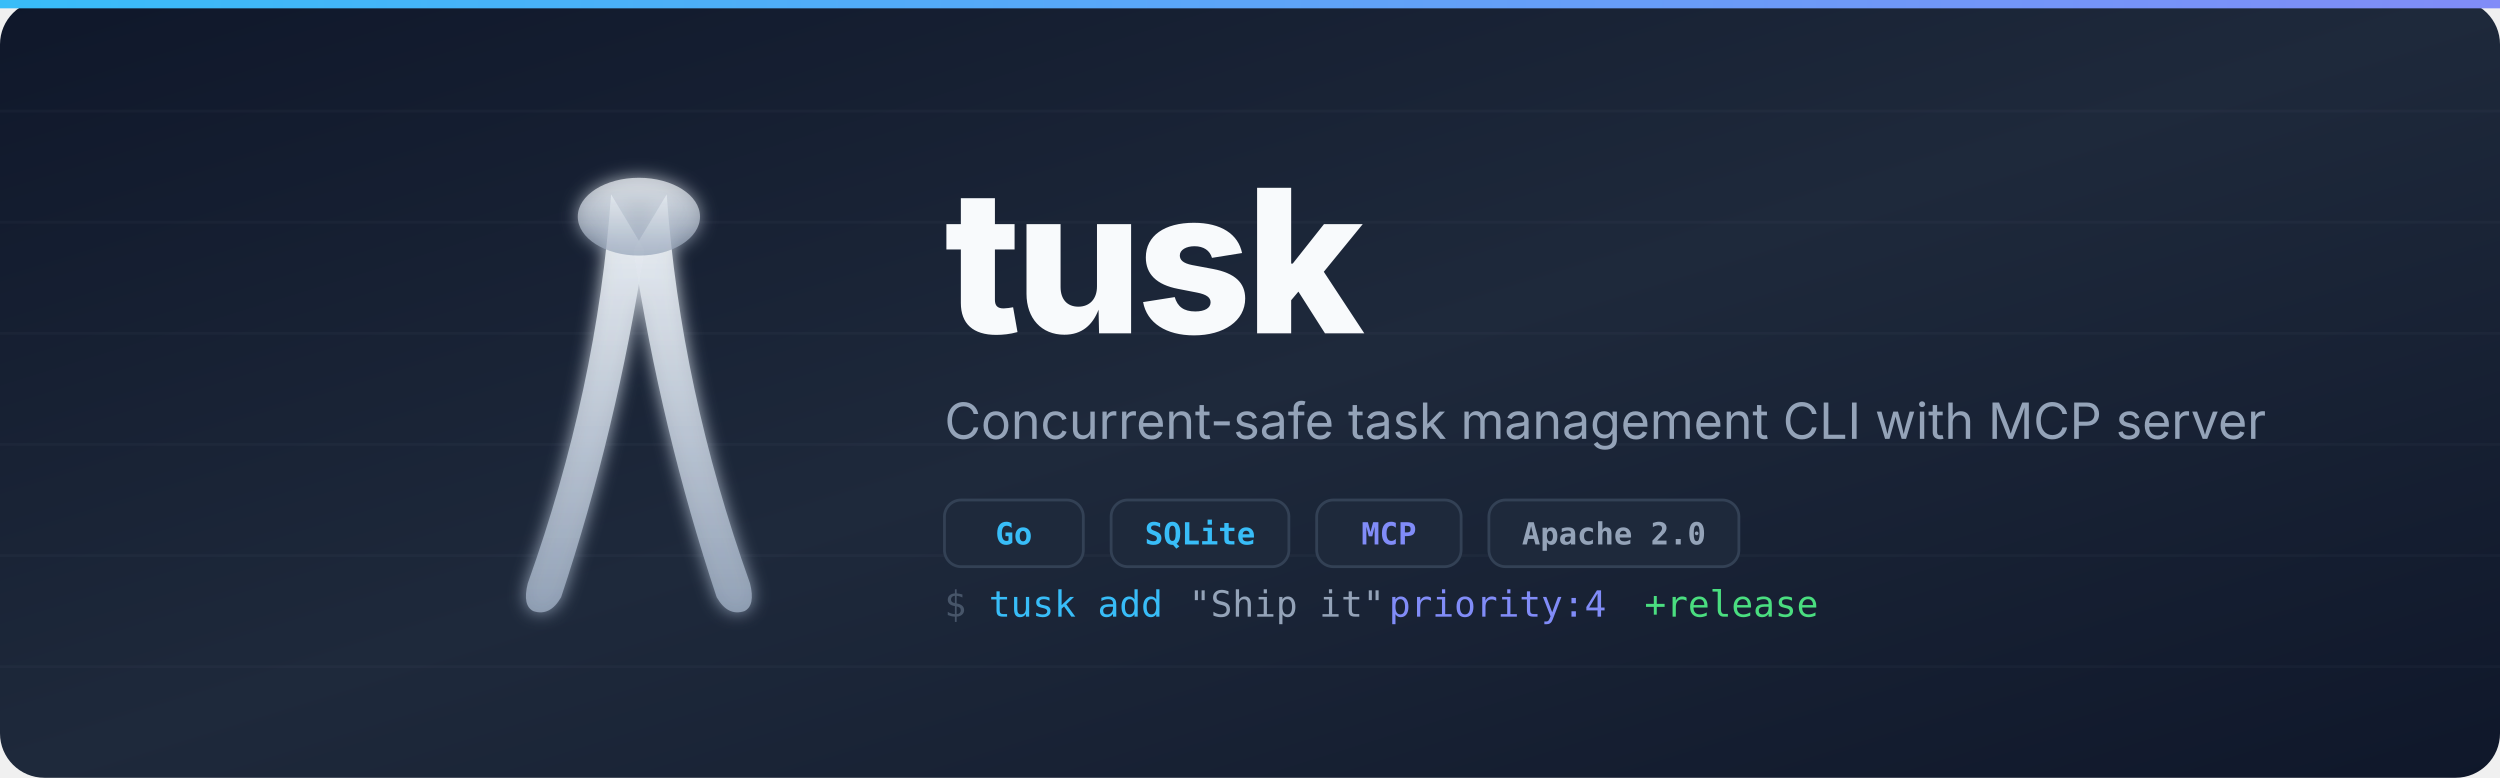
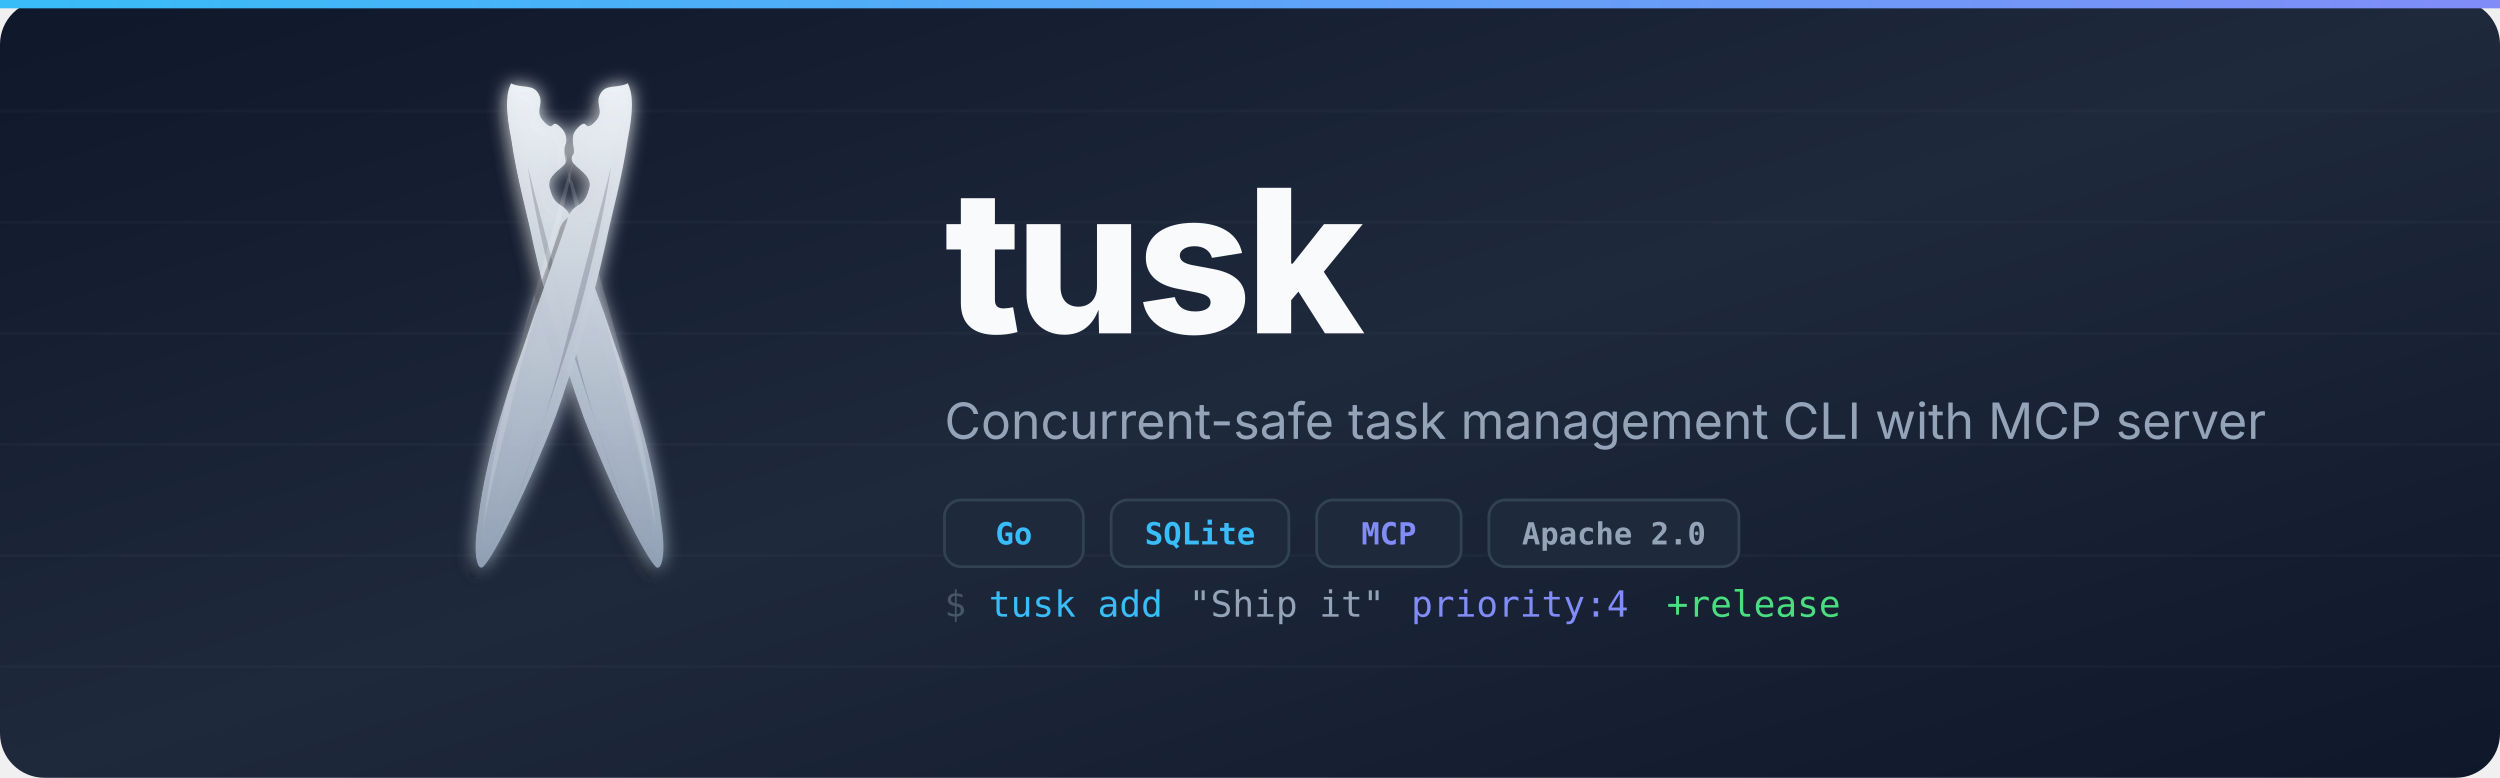
<svg xmlns="http://www.w3.org/2000/svg" viewBox="0 0 900 280" fill="none">
  <defs>
    <linearGradient id="bg" x1="0%" y1="0%" x2="100%" y2="100%">
      <stop offset="0%" style="stop-color:#0f172a" />
      <stop offset="50%" style="stop-color:#1e293b" />
      <stop offset="100%" style="stop-color:#0f172a" />
    </linearGradient>
    <linearGradient id="accent" x1="0%" y1="0%" x2="100%" y2="0%">
      <stop offset="0%" style="stop-color:#38bdf8" />
      <stop offset="100%" style="stop-color:#818cf8" />
    </linearGradient>
    <linearGradient id="tusk-grad" x1="0%" y1="0%" x2="0%" y2="100%">
      <stop offset="0%" style="stop-color:#f1f5f9" />
      <stop offset="100%" style="stop-color:#94a3b8" />
    </linearGradient>
    <filter id="glow">
      <feGaussianBlur stdDeviation="3" result="blur" />
      <feMerge>
        <feMergeNode in="blur" />
        <feMergeNode in="SourceGraphic" />
      </feMerge>
    </filter>
  </defs>
  <rect width="900" height="280" rx="16" fill="url(#bg)" />
  <g opacity="0.04" stroke="#94a3b8" stroke-width="1">
    <line x1="0" y1="40" x2="900" y2="40" />
    <line x1="0" y1="80" x2="900" y2="80" />
    <line x1="0" y1="120" x2="900" y2="120" />
    <line x1="0" y1="160" x2="900" y2="160" />
    <line x1="0" y1="200" x2="900" y2="200" />
    <line x1="0" y1="240" x2="900" y2="240" />
  </g>
  <rect x="0" y="0" width="900" height="3" rx="0" fill="url(#accent)" />
-   <g transform="translate(160, 60)" filter="url(#glow)">
-     <path d="M 60 10 Q 55 80, 30 150 Q 28 158, 32 160 Q 38 162, 42 155 Q 62 95, 72 30 Z" fill="url(#tusk-grad)" opacity="0.9" />
-     <path d="M 80 10 Q 85 80, 110 150 Q 112 158, 108 160 Q 102 162, 98 155 Q 78 95, 68 30 Z" fill="url(#tusk-grad)" opacity="0.9" />
-     <ellipse cx="70" cy="18" rx="22" ry="14" fill="url(#tusk-grad)" opacity="0.7" />
+   <g transform="translate(100, 30)" filter="url(#glow)">
+     <g transform="translate(70, 0) scale(-1, 1) translate(-70, 0)">
+       <path d="         M 56 0 C 52 2, 48 0, 46 4 C 44 8, 48 10, 44 14         C 40 18, 42 12, 38 16 C 34 20, 38 24, 36 26         C 34 30, 44 32, 42 38 C 40 46, 36 42, 34 50         C 30 62, 24 78, 18 96         C 10 118, 4 140, 2 158         C 0 170, 2 176, 4 174         C 8 170, 20 146, 30 120         C 38 98, 44 76, 48 58         C 50 48, 54 34, 56 20         C 58 10, 58 4, 56 0 Z       " fill="#000000" opacity="0.25" transform="translate(3,4)" />
+       <path d="         M 56 0 C 52 2, 48 0, 46 4 C 44 8, 48 10, 44 14         C 40 18, 42 12, 38 16 C 34 20, 38 24, 36 26         C 34 30, 44 32, 42 38 C 40 46, 36 42, 34 50         C 30 62, 24 78, 18 96         C 10 118, 4 140, 2 158         C 0 170, 2 176, 4 174         C 8 170, 20 146, 30 120         C 38 98, 44 76, 48 58         C 50 48, 54 34, 56 20         C 58 10, 58 4, 56 0 Z       " fill="url(#tusk-grad)" opacity="0.95" />
+       <path d="         M 38 22         C 34 34, 28 56, 20 84         C 12 112, 6 140, 4 160         C 6 148, 12 124, 18 100         C 26 72, 34 42, 38 22 Z       " fill="#ffffff" opacity="0.15" />
+       <path d="         M 50 30         C 48 44, 44 62, 38 84         C 30 108, 22 134, 14 156         C 20 140, 28 116, 34 92         C 40 68, 46 46, 50 30 Z       " fill="#0f172a" opacity="0.18" />
+     </g>
+     <g transform="translate(70, 0)">
+       <path d="         M 56 0 C 52 2, 48 0, 46 4 C 44 8, 48 10, 44 14         C 40 18, 42 12, 38 16 C 34 20, 38 24, 36 26         C 34 30, 44 32, 42 38 C 40 46, 36 42, 34 50         C 30 62, 24 78, 18 96         C 10 118, 4 140, 2 158         C 0 170, 2 176, 4 174         C 8 170, 20 146, 30 120         C 38 98, 44 76, 48 58         C 50 48, 54 34, 56 20         C 58 10, 58 4, 56 0 Z       " fill="#000000" opacity="0.25" transform="translate(-3,4)" />
+       <path d="         M 56 0 C 52 2, 48 0, 46 4 C 44 8, 48 10, 44 14         C 40 18, 42 12, 38 16 C 34 20, 38 24, 36 26         C 34 30, 44 32, 42 38 C 40 46, 36 42, 34 50         C 30 62, 24 78, 18 96         C 10 118, 4 140, 2 158         C 0 170, 2 176, 4 174         C 8 170, 20 146, 30 120         C 38 98, 44 76, 48 58         C 50 48, 54 34, 56 20         C 58 10, 58 4, 56 0 Z       " fill="url(#tusk-grad)" opacity="0.95" />
+       <path d="         M 38 22         C 34 34, 28 56, 20 84         C 12 112, 6 140, 4 160         C 6 148, 12 124, 18 100         C 26 72, 34 42, 38 22 Z       " fill="#ffffff" opacity="0.15" />
+       <path d="         M 50 30         C 48 44, 44 62, 38 84         C 30 108, 22 134, 14 156         C 20 140, 28 116, 34 92         C 40 68, 46 46, 50 30 Z       " fill="#0f172a" opacity="0.18" />
+     </g>
  </g>
  <text x="340" y="120" font-family="system-ui, -apple-system, 'Segoe UI', sans-serif" font-size="72" font-weight="800" letter-spacing="-2" fill="#f8fafc">tusk</text>
  <text x="340" y="158" font-family="system-ui, -apple-system, 'Segoe UI', sans-serif" font-size="18" font-weight="400" fill="#94a3b8">Concurrent-safe task management CLI with MCP server</text>
  <g transform="translate(340, 180)">
    <rect x="0" y="0" width="50" height="24" rx="6" fill="#1e293b" stroke="#334155" stroke-width="1" />
    <text x="25" y="16" font-family="ui-monospace, monospace" font-size="11" font-weight="600" fill="#38bdf8" text-anchor="middle">Go</text>
    <rect x="60" y="0" width="64" height="24" rx="6" fill="#1e293b" stroke="#334155" stroke-width="1" />
    <text x="92" y="16" font-family="ui-monospace, monospace" font-size="11" font-weight="600" fill="#38bdf8" text-anchor="middle">SQLite</text>
    <rect x="134" y="0" width="52" height="24" rx="6" fill="#1e293b" stroke="#334155" stroke-width="1" />
    <text x="160" y="16" font-family="ui-monospace, monospace" font-size="11" font-weight="600" fill="#818cf8" text-anchor="middle">MCP</text>
    <rect x="196" y="0" width="90" height="24" rx="6" fill="#1e293b" stroke="#334155" stroke-width="1" />
    <text x="241" y="16" font-family="ui-monospace, monospace" font-size="11" font-weight="600" fill="#94a3b8" text-anchor="middle">Apache 2.0</text>
  </g>
  <g transform="translate(340, 222)">
    <text font-family="ui-monospace, monospace" font-size="13" fill="#475569">$</text>
    <text x="16" font-family="ui-monospace, monospace" font-size="13" fill="#38bdf8">tusk add</text>
    <text x="88" font-family="ui-monospace, monospace" font-size="13" fill="#94a3b8">"Ship it"</text>
-     <text x="160" font-family="ui-monospace, monospace" font-size="13" fill="#818cf8">priority:4</text>
-     <text x="252" font-family="ui-monospace, monospace" font-size="13" fill="#4ade80">+release</text>
+     <text x="168" font-family="ui-monospace, monospace" font-size="13" fill="#818cf8">priority:4</text>
+     <text x="260" font-family="ui-monospace, monospace" font-size="13" fill="#4ade80">+release</text>
  </g>
</svg>
